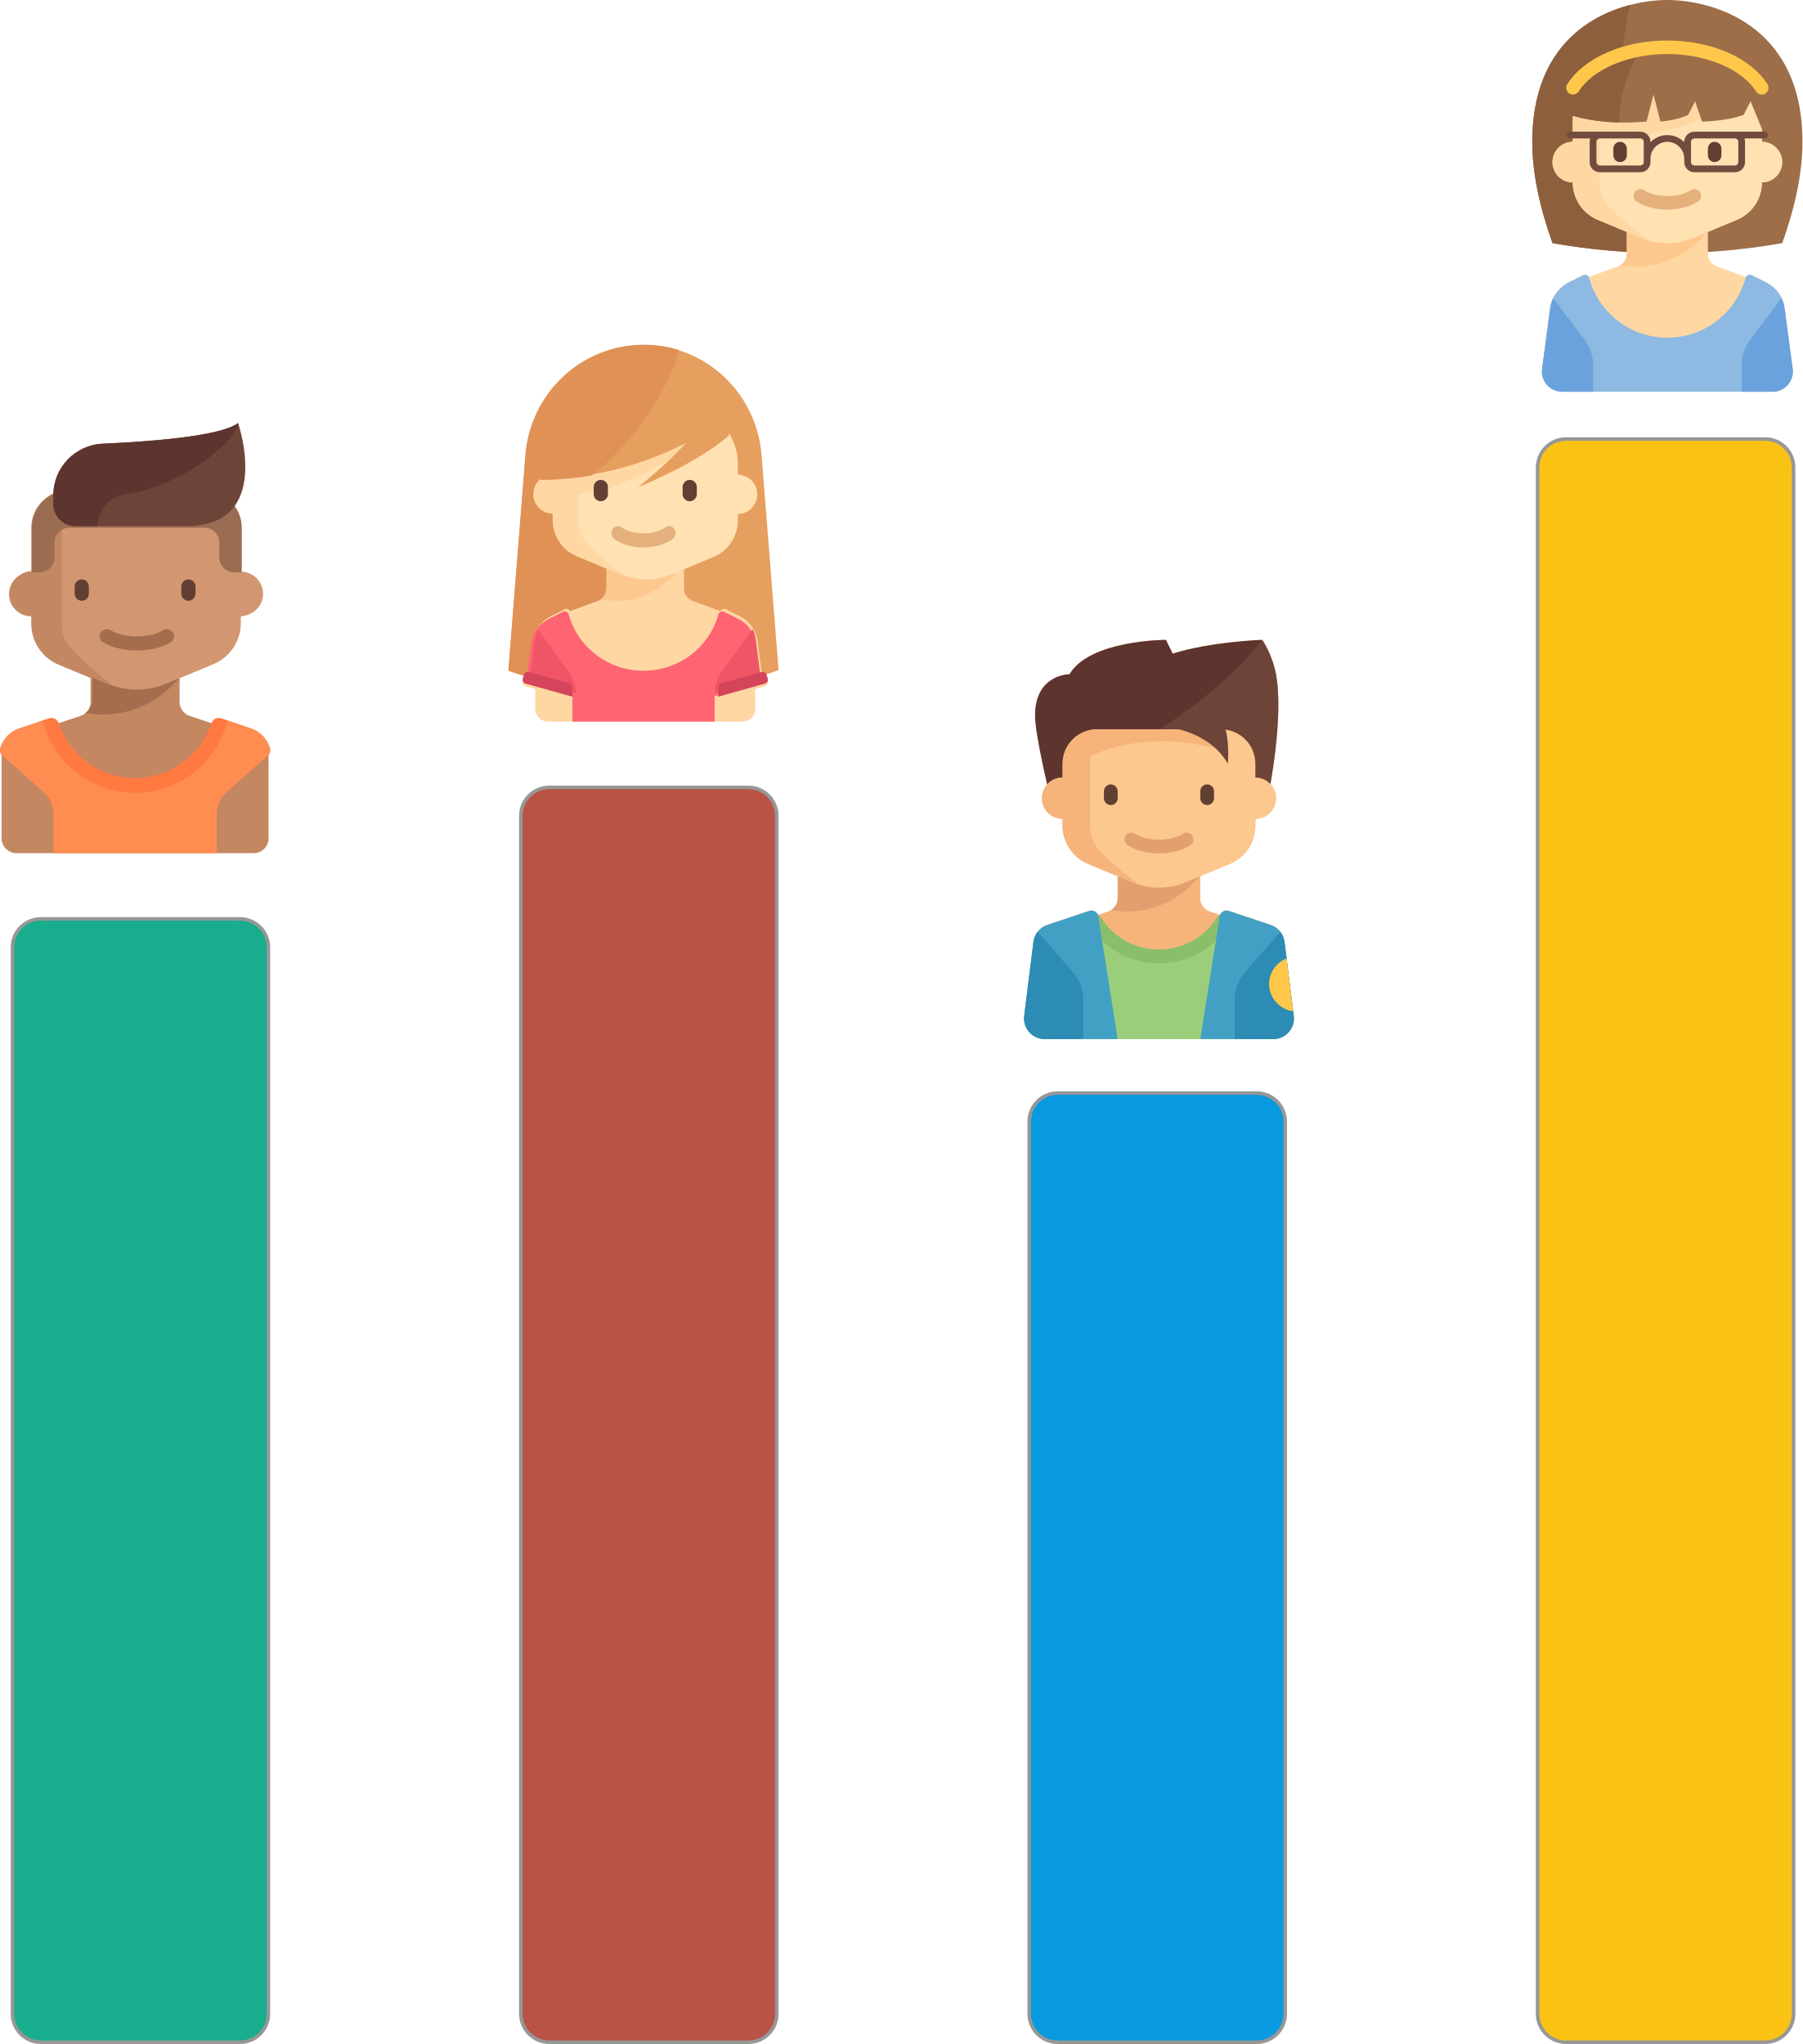
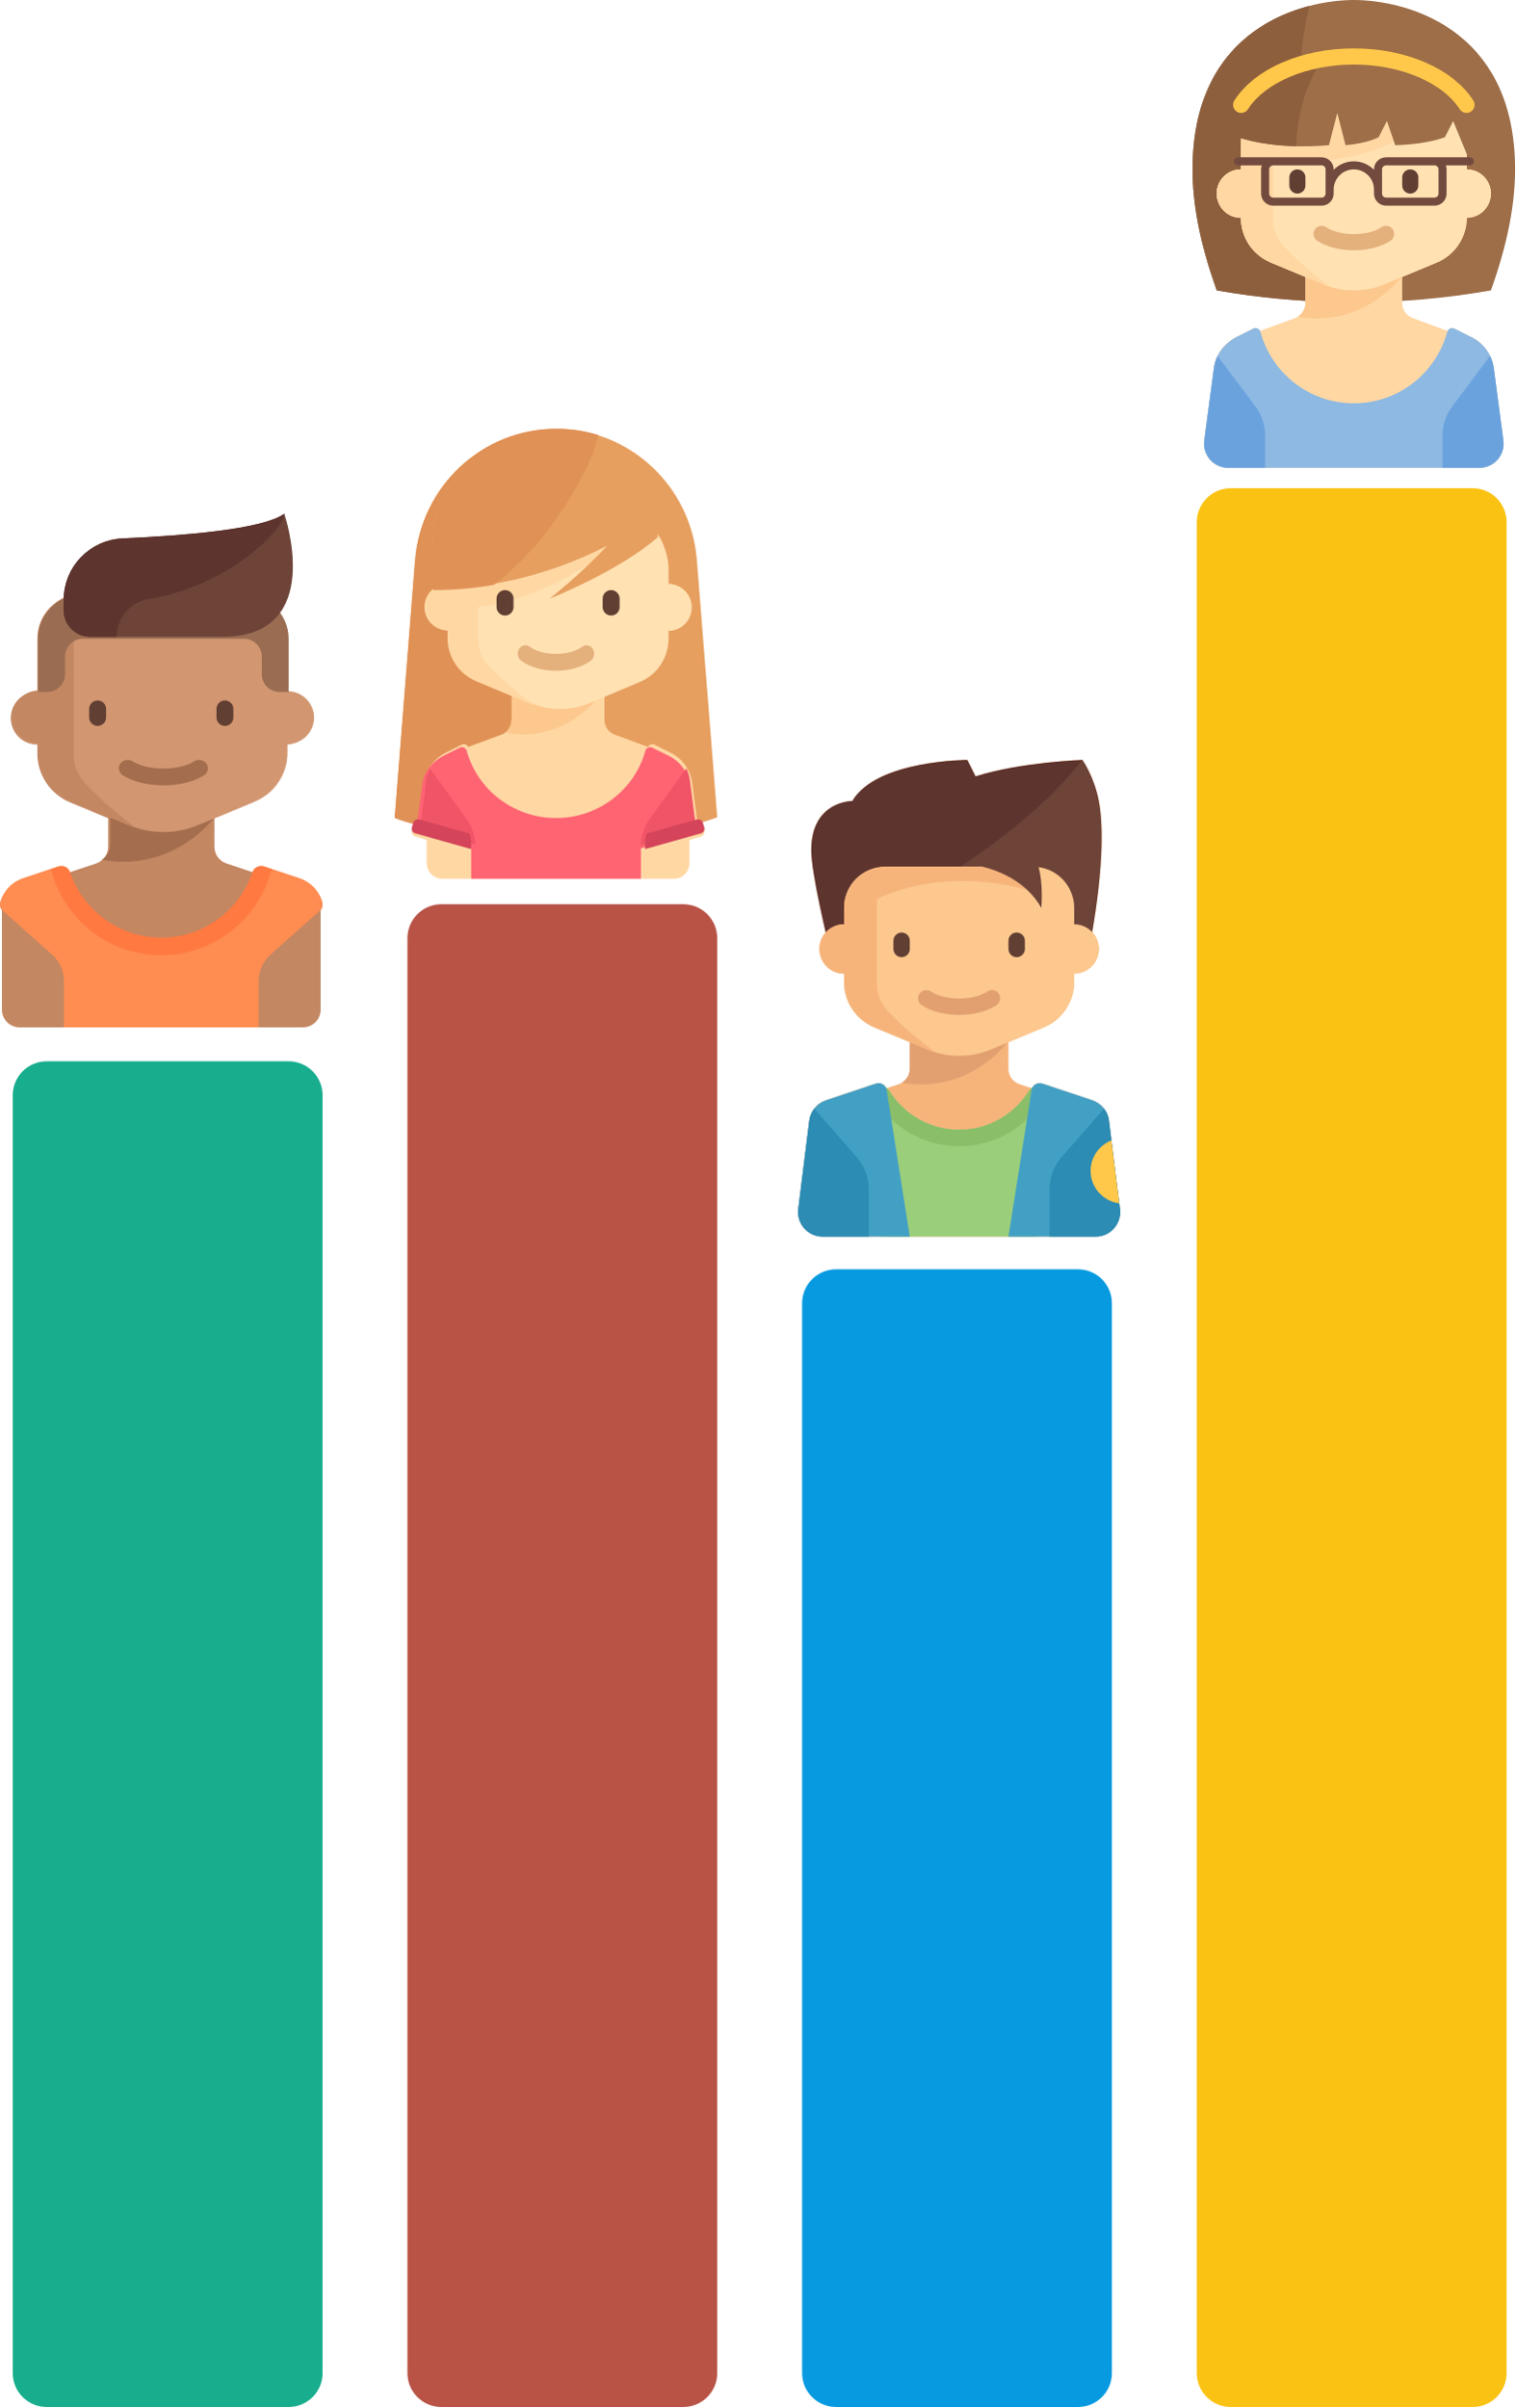
- <svg xmlns="http://www.w3.org/2000/svg" width="507px" height="575px" viewBox="0 0 507 575" version="1.1">
+ <svg xmlns="http://www.w3.org/2000/svg" width="357px" height="567px" viewBox="0 0 357 567" version="1.1">
  <g id="Page-1" stroke="none" stroke-width="1" fill="none" fill-rule="evenodd">
-     <g id="Home" transform="translate(-795, -449)">
-       <g id="graphic" transform="translate(795, 449)">
-         <g>
-           <g id="boy-12" transform="translate(0, 119)">
+     <g id="Home" transform="translate(-1035, -457)">
+       <g id="graphic" transform="translate(1035, 457)">
+         <g id="Group" transform="translate(0, 121)">
+           <g id="boy-12">
            <path d="M75.914,91.54 C75.141,88.972 73.162,86.9 70.56,86.034 L62.346,83.302 C61.29,82.951 60.134,83.485 59.754,84.521 L53.369,82.398 C51.665,81.831 50.516,80.24 50.516,78.448 L50.516,71.734 L59.502,67.998 C64.166,66.059 67.204,61.511 67.204,56.469 L67.204,54.388 C70.661,54.388 73.463,51.592 73.463,48.143 C73.463,44.694 70.661,41.898 67.204,41.898 L67.204,29.408 C67.204,23.66 62.535,19 56.774,19 L19.226,19 C13.465,19 8.796,23.66 8.796,29.408 L8.796,41.898 C5.339,41.898 2.537,44.694 2.537,48.143 C2.537,51.592 5.339,54.388 8.796,54.388 L8.796,56.469 C8.796,61.511 11.834,66.059 16.498,67.998 L25.484,71.735 L25.484,78.448 C25.484,80.24 24.335,81.831 22.631,82.398 L16.246,84.522 C15.866,83.486 14.71,82.951 13.654,83.302 L5.44,86.034 C2.838,86.9 0.858,88.973 0.086,91.54 C-0.111,92.196 0.037,92.899 0.451,93.428 L0.451,116.837 C0.451,119.136 2.319,121 4.624,121 L15.054,121 L60.946,121 L71.376,121 C73.681,121 75.549,119.136 75.549,116.837 L75.549,93.428 C75.963,92.899 76.111,92.196 75.914,91.54 Z" id="Path" fill="#C38762" />
            <path d="M51,71 L26.018,71 L26.018,77.888 C26.018,79.407 25.232,80.785 24,81.545 C41.416,84.632 51,71 51,71 Z" id="Path" fill="#A46D4D" />
            <path d="M75.913,91.389 C75.141,88.808 73.161,86.725 70.559,85.855 L62.346,83.109 C61.272,82.75 60.093,83.31 59.733,84.386 C56.683,93.502 48.116,100.077 38,100.077 C27.884,100.077 19.317,93.502 16.267,84.385 C15.907,83.309 14.728,82.749 13.654,83.108 L5.441,85.854 C2.839,86.724 0.859,88.808 0.087,91.388 C-0.147,92.171 0.1,93.024 0.709,93.567 L12.253,103.856 C14.035,105.445 15.054,107.722 15.054,110.113 L15.054,121 L60.946,121 L60.946,110.113 C60.946,107.722 61.965,105.445 63.747,103.857 L75.29,93.567 C75.9,93.024 76.147,92.171 75.913,91.389 Z" id="Path" fill="#FF8C51" />
            <path d="M62.107,83.107 C61.044,82.753 59.876,83.306 59.52,84.368 C56.5,93.373 48.017,99.867 38,99.867 C27.983,99.867 19.501,93.373 16.481,84.368 C16.124,83.306 14.956,82.753 13.894,83.107 L12,83.739 C14.946,95.377 25.453,104 38,104 C50.547,104 61.054,95.377 64,83.739 L62.107,83.107 Z" id="Path" fill="#FF7941" />
            <path d="M67.735,41.815 L67.735,29.37 C67.735,23.643 63.061,19 57.294,19 L19.706,19 C13.939,19 9.265,23.643 9.265,29.37 L9.265,41.815 C5.805,41.815 3,44.601 3,48.037 C3,51.474 5.805,54.259 9.265,54.259 L9.265,56.333 C9.265,61.357 12.306,65.888 16.975,67.821 L30.468,73.405 C33.013,74.458 35.743,75 38.5,75 C41.257,75 43.986,74.458 46.531,73.405 L60.025,67.82 C64.694,65.888 67.735,61.357 67.735,56.333 L67.735,54.259 C71.195,54.259 74,51.474 74,48.037 C74,44.601 71.195,41.815 67.735,41.815 Z" id="Path" fill="#D29771" />
            <path d="M19.944,63.386 C18.28,61.581 17.377,59.199 17.377,56.731 L17.377,19 C12.69,19.963 9.162,24.153 9.162,29.178 L9.162,41.644 C5.759,41.644 3,44.434 3,47.876 C3,51.318 5.759,54.109 9.162,54.109 L9.162,56.186 C9.162,61.218 12.153,65.757 16.745,67.693 L30.016,73.286 C30.666,73.56 31.328,73.796 32,74 C26.135,69.66 22.231,65.866 19.944,63.386 Z" id="Path" fill="#C38762" />
            <path d="M23,50 C21.9,50 21,49.1 21,48 L21,46 C21,44.9 21.9,44 23,44 C24.1,44 25,44.9 25,46 L25,48 C25,49.1 24.1,50 23,50 Z" id="Path" fill="#623F33" />
            <path d="M53,50 C51.9,50 51,49.1 51,48 L51,46 C51,44.9 51.9,44 53,44 C54.1,44 55,44.9 55,46 L55,48 C55,49.1 54.1,50 53,50 Z" id="Path" fill="#623F33" />
            <path d="M38.5,64 C34.767,64 31.274,63.133 28.919,61.621 C27.96,61.005 27.711,59.772 28.364,58.868 C29.015,57.964 30.323,57.729 31.281,58.344 C32.932,59.404 35.631,60.037 38.5,60.037 C41.369,60.037 44.068,59.404 45.719,58.344 C46.679,57.727 47.984,57.963 48.636,58.868 C49.289,59.772 49.04,61.005 48.081,61.621 C45.726,63.133 42.234,64 38.5,64 Z" id="Path" fill="#A46D4D" />
            <path d="M57.464,19 L19.536,19 C13.717,19 9,23.681 9,29.455 L9,42 L11.107,42 C13.435,42 15.321,40.128 15.321,37.818 L15.321,33.636 C15.321,31.327 17.208,29.455 19.536,29.455 L57.464,29.455 C59.792,29.455 61.679,31.327 61.679,33.636 L61.679,37.818 C61.679,40.128 63.565,42 65.893,42 L68,42 L68,29.455 C68,23.681 63.283,19 57.464,19 Z" id="Path" fill="#9A6C52" />
            <path d="M52.418,29 L21.236,29 C17.792,29 15,26.218 15,22.786 L15,20.302 C15,12.537 21.131,6.161 28.916,5.817 C42.57,5.213 62.04,3.711 66.969,0 C66.969,0 77.016,29 52.418,29 Z" id="Path" fill="#6E4439" />
            <path d="M34.982,20.114 C53.793,17.106 67,3.672 67,0 C62.069,3.711 42.587,5.213 28.925,5.817 C21.135,6.161 15,12.537 15,20.302 L15,22.786 C15,26.218 17.794,29 21.24,29 L27.48,29 C27.48,24.616 30.635,20.809 34.982,20.114 Z" id="Path" fill="#5E342E" />
          </g>
-           <g id="girl-3" transform="translate(143, 97)">
-             <path d="M76,91.509 C76,91.509 62.677,97 38,97 C13.324,97 0,91.509 0,91.509 L4.785,31.007 C6.171,13.496 20.625,0 37.993,0 L38.007,0 C55.375,0 69.829,13.496 71.214,31.007 L76,91.509 Z" id="Path" fill="#E69F5F" />
-             <path d="M48,1.462 C44.911,0.518 41.642,0 38.259,0 L38.245,0 C20.761,0 6.211,13.524 4.817,31.07 L0,91.697 C0,91.697 6.575,94.382 19.005,96 L48,1.462 Z" id="Path" fill="#E09156" />
-             <path d="M72.952,94.562 L72.604,93.366 C72.437,92.789 71.877,92.435 71.301,92.508 L70.087,83.359 C69.689,80.353 67.834,77.741 65.135,76.385 L61.214,74.414 C60.63,74.121 59.96,74.381 59.674,74.938 L51.913,72.068 C50.426,71.57 49.423,70.172 49.423,68.596 L49.423,62.695 L57.266,59.411 C61.337,57.706 63.988,53.709 63.988,49.277 L63.988,47.447 C67.005,47.447 69.45,44.989 69.45,41.957 C69.45,38.926 67.005,36.468 63.988,36.468 L63.988,32.809 C63.988,27.756 59.912,20 54.885,20 L22.115,20 C17.088,20 13.012,27.756 13.012,32.809 L13.012,36.468 C9.996,36.468 7.55,38.926 7.55,41.957 C7.55,44.989 9.996,47.447 13.012,47.447 L13.012,49.277 C13.012,53.709 15.663,57.706 19.734,59.411 L27.577,62.695 L27.577,68.597 C27.577,70.172 26.574,71.57 25.087,72.068 L17.327,74.938 C17.044,74.381 16.376,74.119 15.792,74.412 L12.216,76.209 C9.164,77.742 7.312,80.353 6.913,83.359 L5.699,92.509 C5.123,92.435 4.564,92.789 4.396,93.366 L4.048,94.562 C3.863,95.202 4.228,95.872 4.865,96.059 L7.55,96.846 L7.55,102.34 C7.55,104.361 9.181,106 11.191,106 L18.474,106 L58.526,106 L65.809,106 C67.819,106 69.45,104.361 69.45,102.34 L69.45,96.846 L72.135,96.059 C72.772,95.872 73.137,95.202 72.952,94.562 Z" id="Path" fill="#FFD7A3" />
-             <path d="M49,62 L27.718,62 L27.718,68.262 C27.718,69.643 27.05,70.895 26,71.586 C40.836,74.393 49,62 49,62 Z" id="Path" fill="#FDC88E" />
-             <path d="M64.529,36.56 L64.529,32.88 C64.529,27.799 60.447,20 55.412,20 L22.588,20 C17.553,20 13.471,27.799 13.471,32.88 L13.471,36.56 C10.449,36.56 8,39.031 8,42.08 C8,45.129 10.449,47.6 13.471,47.6 L13.471,49.44 C13.471,53.897 16.126,57.917 20.204,59.631 L31.986,64.585 C34.208,65.519 36.592,66 39,66 C41.407,66 43.791,65.519 46.013,64.585 L57.796,59.631 C61.874,57.917 64.529,53.897 64.529,49.44 L64.529,47.6 C67.551,47.6 70,45.129 70,42.08 C70,39.031 67.551,36.56 64.529,36.56 Z" id="Path" fill="#FFE1B2" />
-             <path d="M51,44 C49.9,44 49,43.1 49,42 L49,40 C49,38.9 49.9,38 51,38 C52.1,38 53,38.9 53,40 L53,42 C53,43.1 52.1,44 51,44 Z" id="Path" fill="#623F33" />
-             <path d="M38,57 C34.8,57 31.807,56.133 29.788,54.621 C28.966,54.005 28.752,52.772 29.312,51.868 C29.87,50.964 30.991,50.729 31.813,51.344 C33.228,52.404 35.541,53.037 38,53.037 C40.459,53.037 42.772,52.404 44.187,51.344 C45.011,50.727 46.129,50.963 46.688,51.868 C47.248,52.772 47.034,54.005 46.212,54.621 C44.194,56.133 41.2,57 38,57 Z" id="Path" fill="#E4B07B" />
-             <path d="M21.982,55.656 C20.51,54.068 19.713,51.971 19.713,49.798 L19.713,41.929 C29.617,41.174 42.988,34.567 51,28.246 L48.77,26 C48.77,26 32.652,36.516 12.448,36.516 L12.448,36.517 C9.439,36.517 7,38.973 7,42.003 C7,45.034 9.439,47.49 12.448,47.49 L12.448,49.319 C12.448,53.749 15.093,57.744 19.154,59.448 L30.888,64.372 C31.462,64.613 32.048,64.82 32.642,65 C27.456,61.18 24.004,57.84 21.982,55.656 Z" id="Path" fill="#FFD7A3" />
-             <path d="M71,94.582 L69.548,83.866 C69.15,80.927 67.299,78.374 64.605,77.048 L60.69,75.122 C60.026,74.795 59.252,75.169 59.057,75.874 C56.538,84.988 48.072,91.69 38.013,91.69 C27.952,91.69 19.485,84.984 16.968,75.867 C16.774,75.166 16.004,74.794 15.344,75.119 L11.774,76.875 C8.727,78.375 6.878,80.927 6.479,83.866 L5,94.786 C9.801,96.413 18.021,98.845 18.021,98.845 L18.021,106 L58.006,106 L58.006,98.845 L71,94.582 Z" id="Path" fill="#FF6473" />
-             <path d="M19,98 C18.888,95.76 18.163,93.595 16.854,91.793 L8.28,80 C7.866,80.879 7.575,81.815 7.448,82.799 L6,94 L19,98 Z" id="Path" fill="#F05467" />
-             <path d="M4.047,93.914 C3.867,94.507 4.221,95.129 4.837,95.302 L18,99 L18,97.732 C18,96.931 17.869,96.146 17.678,95.376 L5.823,92.045 C5.207,91.872 4.562,92.213 4.383,92.806 L4.047,93.914 Z" id="Path" fill="#D4445A" />
-             <path d="M58,98 C58.112,95.76 58.837,93.595 60.146,91.793 L68.72,80 C69.134,80.879 69.425,81.815 69.552,82.799 L71,94 L58,98 Z" id="Path" fill="#F05467" />
-             <path d="M72.953,93.914 C73.133,94.507 72.779,95.129 72.163,95.302 L59,99 L59,97.732 C59,96.931 59.131,96.146 59.322,95.376 L71.177,92.045 C71.792,91.872 72.437,92.213 72.617,92.806 L72.953,93.914 Z" id="Path" fill="#D4445A" />
-             <path d="M26,44 C24.9,44 24,43.1 24,42 L24,40 C24,38.9 24.9,38 26,38 C27.1,38 28,38.9 28,40 L28,42 C28,43.1 27.1,44 26,44 Z" id="Path" fill="#623F33" />
-             <path d="M9,25.64 L9.062,37.734 C26.355,37.734 40.692,32.359 50.098,27.519 C47.176,30.673 42.779,34.966 36.547,40 C36.547,40 52.861,33.547 62,25.532 L62,25.531 C62,13.64 52.31,4 40.356,4 L30.644,4 C18.647,4 8.939,13.707 9,25.64 Z" id="Path" fill="#E69F5F" />
-             <path d="M47,5.054 C44.898,4.371 42.657,4 40.328,4 L30.625,4 C18.639,4 8.939,13.783 9,25.811 L9.062,38 C14.1,38 18.885,37.537 23.372,36.763 C39.91,24.054 46.973,5.126 47,5.054 Z" id="Path" fill="#E09156" />
-           </g>
-           <g id="boy-18" transform="translate(288, 180)">
+           <rect id="Rectangle" fill="#17AD8D" fill-rule="nonzero" x="3" y="129" width="73" height="317" rx="8" />
+         </g>
+         <g id="Group-3" transform="translate(188, 179)">
+           <g id="boy-18" transform="translate(0, -0)">
            <path d="M75.91,105.777 L73.308,84.958 C73.03,82.738 71.503,80.875 69.38,80.167 L57.595,76.239 C56.596,75.906 55.545,76.433 55.18,77.37 L52.266,76.399 C50.684,75.871 49.618,74.392 49.618,72.725 L49.618,66.48 L57.959,63.004 C62.288,61.201 65.108,56.97 65.108,52.28 L65.108,50.344 C68.316,50.344 70.917,47.743 70.917,44.535 C70.917,43.004 70.324,41.612 69.356,40.575 C70.332,35.047 72.749,19.452 70.917,9.682 C69.828,3.873 67.045,0 67.045,0 C67.045,0 52.522,0.484 41.873,3.873 L39.936,0 C39.936,0 18.516,0 12.83,9.68 L12.828,9.682 C12.828,9.682 3.146,9.601 3.146,21.299 C3.146,25.581 5.535,36.273 6.56,40.666 C5.642,41.694 5.083,43.049 5.083,44.535 C5.083,47.743 7.684,50.344 10.892,50.344 L10.892,52.28 C10.892,56.97 13.712,61.201 18.041,63.004 L26.382,66.48 L26.382,72.725 C26.382,74.392 25.316,75.871 23.734,76.399 L20.82,77.37 C20.455,76.433 19.404,75.906 18.405,76.239 L6.62,80.167 C4.498,80.875 2.97,82.738 2.693,84.958 L0.09,105.777 C-0.343,109.243 2.36,112.306 5.854,112.306 L70.146,112.306 C73.64,112.306 76.343,109.243 75.91,105.777 Z" id="Path" fill="#F6B47B" />
            <path d="M19.605,112.306 L56.395,112.306 L56.395,76.596 C55.568,76.846 54.83,77.368 54.345,78.133 C50.912,83.541 44.88,87.134 38,87.134 C31.12,87.134 25.088,83.541 21.655,78.133 C21.17,77.368 20.432,76.846 19.605,76.596 L19.605,112.306 Z" id="Path" fill="#9BCE7A" />
            <path d="M26.382,66.318 L26.382,72.725 C26.382,74.103 25.652,75.351 24.506,76.041 C39.937,78.707 48.756,67.376 49.558,66.318 L26.382,66.318 L26.382,66.318 Z" id="Path" fill="#E2A071" />
            <path d="M7.019,42.599 L67.045,0 C67.045,0 69.828,3.873 70.917,9.682 C73.174,21.719 68.981,42.599 68.981,42.599 L7.019,42.599 Z" id="Path" fill="#6E4439" />
            <path d="M39.936,0 C39.936,0 18.516,0 12.83,9.68 L12.828,9.682 C12.828,9.682 3.146,9.601 3.146,21.299 C3.146,26.752 7.019,42.599 7.019,42.599 C7.019,42.599 48.247,24.284 67.045,0 C67.045,0 52.522,0.484 41.873,3.873 L39.936,0 Z" id="Path" fill="#5E342E" />
            <path d="M65.108,38.726 L65.108,34.854 C65.108,29.506 60.774,25.172 55.427,25.172 L20.573,25.172 C15.226,25.172 10.892,29.507 10.892,34.854 L10.892,38.726 C7.684,38.726 5.083,41.327 5.083,44.535 C5.083,47.743 7.684,50.344 10.892,50.344 L10.892,52.28 C10.892,56.97 13.712,61.201 18.041,63.004 L30.552,68.218 C32.912,69.201 35.443,69.707 38,69.707 C40.556,69.707 43.087,69.201 45.447,68.218 L57.959,63.004 C62.288,61.201 65.108,56.97 65.108,52.28 L65.108,50.344 C68.316,50.344 70.917,47.743 70.917,44.535 C70.917,41.327 68.316,38.726 65.108,38.726 Z" id="Path" fill="#FDC88E" />
            <path d="M24.446,46.471 C23.381,46.471 22.51,45.6 22.51,44.535 L22.51,42.599 C22.51,41.534 23.381,40.662 24.446,40.662 C25.511,40.662 26.382,41.534 26.382,42.599 L26.382,44.535 C26.382,45.6 25.511,46.471 24.446,46.471 Z" id="Path" fill="#623F33" />
            <path d="M51.554,46.471 C50.489,46.471 49.618,45.6 49.618,44.535 L49.618,42.599 C49.618,41.534 50.489,40.662 51.554,40.662 C52.619,40.662 53.49,41.534 53.49,42.599 L53.49,44.535 C53.49,45.6 52.619,46.471 51.554,46.471 Z" id="Path" fill="#623F33" />
            <path d="M38,60.078 C34.557,60.078 31.337,59.231 29.166,57.754 C28.282,57.152 28.052,55.948 28.654,55.064 C29.254,54.181 30.46,53.951 31.344,54.553 C32.866,55.588 35.355,56.206 38,56.206 C40.645,56.206 43.134,55.588 44.656,54.553 C45.542,53.949 46.745,54.18 47.346,55.064 C47.948,55.948 47.718,57.152 46.834,57.754 C44.663,59.231 41.443,60.078 38,60.078 Z" id="Path" fill="#E2A071" />
            <path d="M55.427,30.981 L55.427,25.172 L20.573,25.172 C19.908,25.172 19.261,25.242 18.637,25.374 L18.637,25.367 C14.218,26.265 10.892,30.17 10.892,34.854 L10.892,38.726 C7.684,38.726 5.083,41.327 5.083,44.535 C5.083,47.743 7.684,50.344 10.892,50.344 L10.892,52.28 C10.892,56.971 13.712,61.201 18.041,63.005 L30.552,68.218 C31.164,68.473 31.789,68.693 32.422,68.883 C26.893,64.838 23.213,61.302 21.056,58.991 C19.487,57.308 18.637,55.089 18.637,52.788 L18.637,32.73 C24.739,29.909 37.742,25.847 55.427,30.981 Z" id="Path" fill="#F6B47B" />
            <path d="M58.772,76.631 C57.126,76.082 55.275,76.668 54.345,78.133 C50.912,83.541 44.88,87.134 38,87.134 C31.12,87.134 25.088,83.541 21.655,78.133 C20.725,76.668 18.874,76.082 17.228,76.631 L16.602,76.839 C20.135,85.166 28.385,91.006 38,91.006 C47.615,91.006 55.865,85.166 59.398,76.84 L58.772,76.631 Z" id="Path" fill="#8ABE69" />
            <path d="M26.382,112.306 L20.93,77.774 C20.743,76.592 19.54,75.861 18.405,76.239 L6.62,80.167 C4.497,80.875 2.97,82.738 2.692,84.958 L0.09,105.777 C-0.343,109.244 2.36,112.306 5.854,112.306 L26.382,112.306 Z" id="Path" fill="#43A0C5" />
            <path d="M49.618,112.306 L55.07,77.774 C55.257,76.592 56.46,75.861 57.595,76.239 L69.38,80.167 C71.503,80.875 73.03,82.738 73.308,84.958 L75.91,105.777 C76.343,109.244 73.64,112.306 70.146,112.306 L49.618,112.306 Z" id="Path" fill="#43A0C5" />
            <path d="M72.139,82.141 C72.759,82.946 73.177,83.909 73.308,84.957 L75.91,105.776 C76.344,109.243 73.64,112.306 70.146,112.306 L59.299,112.306 L59.299,101.18 C59.299,98.366 60.321,95.648 62.174,93.53 L72.139,82.141 Z" id="Path" fill="#2C8CB3" />
            <path d="M75.746,104.462 C71.936,103.975 68.981,100.757 68.981,96.815 C68.981,93.541 71.019,90.756 73.891,89.623 L75.746,104.462 Z" id="Path" fill="#FFC84A" />
            <path d="M41.385,24.688 C47.309,25.747 53.871,28.687 57.363,34.854 C57.363,34.854 57.941,29.202 56.563,24.688 L41.385,24.688 Z" id="Path" fill="#6E4439" />
            <path d="M3.861,82.141 C3.241,82.946 2.824,83.909 2.692,84.957 L0.09,105.776 C-0.343,109.243 2.36,112.306 5.854,112.306 L16.701,112.306 L16.701,101.18 C16.701,98.366 15.679,95.648 13.826,93.53 L3.861,82.141 Z" id="Path" fill="#2C8CB3" />
          </g>
-           <g id="girl-13" transform="translate(431, 0)">
+           <rect id="Rectangle-Copy-2" fill="#079AE0" fill-rule="nonzero" x="1" y="120" width="73" height="268" rx="8" />
+         </g>
+         <g id="Group-4" transform="translate(281, 0)">
+           <g id="girl-13">
            <path d="M38,0 C26.256,0 0,6.231 0,39.9 C0,47.896 1.683,57.207 5.7,68.4 C27.068,72.171 48.932,72.171 70.3,68.4 C74.317,57.207 76,47.896 76,39.9 C76,6.231 49.744,0 38,0 Z" id="Path" fill="#9D6E48" />
            <path d="M0,39.9 C0,47.896 1.683,57.207 5.7,68.4 C15.224,70.081 24.846,70.969 34.479,71.151 C34.479,71.151 19.396,35.229 27.533,1.393 C15.11,4.612 0,14.356 0,39.9 Z" id="Path" fill="#8D5F3D" />
            <path d="M73.24,103.747 L70.965,86.69 C70.549,83.569 68.614,80.857 65.797,79.449 L61.705,77.402 C61.095,77.097 60.396,77.368 60.098,77.946 L51.998,74.966 C50.447,74.449 49.4,72.997 49.4,71.361 L49.4,65.233 L57.584,61.823 C61.833,60.053 64.6,55.902 64.6,51.3 C67.748,51.3 70.3,48.748 70.3,45.6 C70.3,42.452 67.748,39.9 64.6,39.9 L64.6,34.2 C64.6,28.953 60.347,24.7 55.1,24.7 L20.9,24.7 C15.653,24.7 11.4,28.953 11.4,34.2 L11.4,39.9 C8.252,39.9 5.7,42.452 5.7,45.6 C5.7,48.748 8.252,51.3 11.4,51.3 C11.4,55.902 14.167,60.053 18.415,61.823 L26.6,65.233 L26.6,71.361 C26.6,72.997 25.553,74.449 24.002,74.966 L15.903,77.946 C15.608,77.367 14.91,77.095 14.302,77.399 L10.569,79.265 C7.385,80.858 5.451,83.569 5.035,86.69 L4.943,87.381 L4.943,87.381 L2.76,103.747 C2.305,107.164 4.963,110.2 8.411,110.2 L67.59,110.2 C71.037,110.2 73.695,107.164 73.24,103.747 Z" id="Path" fill="#FFD7A3" />
            <path d="M26.6,65.075 L26.6,71.361 C26.6,72.713 25.883,73.939 24.759,74.615 C39.9,77.231 48.554,66.112 49.341,65.075 L26.6,65.075 L26.6,65.075 Z" id="Path" fill="#FDC88E" />
            <path d="M64.6,39.9 L64.6,34.2 C64.6,28.953 60.347,24.7 55.1,24.7 L20.9,24.7 C15.653,24.7 11.4,28.953 11.4,34.2 L11.4,39.9 C8.252,39.9 5.7,42.452 5.7,45.6 C5.7,48.748 8.252,51.3 11.4,51.3 C11.4,55.902 14.167,60.053 18.415,61.823 L30.692,66.938 C33.008,67.903 35.491,68.4 38,68.4 C40.508,68.4 42.992,67.903 45.307,66.938 L57.585,61.823 C61.833,60.053 64.6,55.902 64.6,51.3 C67.748,51.3 70.3,48.748 70.3,45.6 C70.3,42.452 67.748,39.9 64.6,39.9 Z" id="Path" fill="#FFE1B2" />
            <path d="M24.7,45.6 C23.655,45.6 22.8,44.745 22.8,43.7 L22.8,41.8 C22.8,40.755 23.655,39.9 24.7,39.9 C25.745,39.9 26.6,40.755 26.6,41.8 L26.6,43.7 C26.6,44.745 25.745,45.6 24.7,45.6 Z" id="Path" fill="#623F33" />
            <path d="M51.3,45.6 C50.255,45.6 49.4,44.745 49.4,43.7 L49.4,41.8 C49.4,40.755 50.255,39.9 51.3,39.9 C52.345,39.9 53.2,40.755 53.2,41.8 L53.2,43.7 C53.2,44.745 52.345,45.6 51.3,45.6 Z" id="Path" fill="#623F33" />
            <path d="M38,58.952 C34.622,58.952 31.462,58.121 29.331,56.671 C28.464,56.081 28.238,54.899 28.829,54.031 C29.418,53.165 30.601,52.939 31.469,53.53 C32.962,54.545 35.404,55.152 38,55.152 C40.596,55.152 43.038,54.545 44.531,53.53 C45.401,52.938 46.581,53.164 47.171,54.031 C47.761,54.899 47.536,56.081 46.669,56.671 C44.538,58.121 41.378,58.952 38,58.952 Z" id="Path" fill="#E4B07B" />
            <path d="M11.4,39.9 C8.252,39.9 5.7,42.452 5.7,45.6 C5.7,48.748 8.252,51.3 11.4,51.3 C11.4,55.902 14.167,60.053 18.415,61.823 L30.692,66.938 C31.293,67.189 31.906,67.404 32.527,67.591 C27.101,63.622 23.49,60.153 21.374,57.884 C19.834,56.234 19,54.055 19,51.798 L19,38.043 C24.851,38.227 37.465,38.708 48.212,32.963 L48.212,25.65 L11.4,25.65 L11.4,39.9 Z" id="Path" fill="#FFD7A3" />
            <path d="M65.797,79.449 L61.705,77.402 C61.011,77.056 60.202,77.453 59.998,78.201 C57.365,87.882 48.515,95.001 38,95.001 C27.482,95.001 18.63,87.878 15.999,78.194 C15.797,77.449 14.991,77.054 14.302,77.399 L10.57,79.265 C7.385,80.858 5.451,83.569 5.035,86.69 L2.761,103.746 C2.305,107.164 4.964,110.2 8.411,110.2 L67.59,110.2 C71.037,110.2 73.696,107.164 73.24,103.746 L70.965,86.69 C70.549,83.569 68.614,80.857 65.797,79.449 Z" id="Path" fill="#8DB9E2" />
            <path d="M5.9,83.867 C5.47,84.754 5.167,85.698 5.035,86.69 L2.76,103.747 C2.305,107.164 4.963,110.2 8.41,110.2 L17.1,110.2 L17.1,102.6 C17.1,100.133 16.3,97.733 14.82,95.76 L5.9,83.867 Z" id="Path" fill="#6AA2DE" />
            <path d="M70.1,83.867 C70.53,84.754 70.833,85.698 70.965,86.69 L73.24,103.747 C73.695,107.164 71.037,110.2 67.59,110.2 L58.9,110.2 L58.9,102.6 C58.9,100.133 59.7,97.733 61.18,95.76 L70.1,83.867 Z" id="Path" fill="#6AA2DE" />
            <path d="M10.688,24.938 L10.688,32.3 C10.688,32.3 18.613,35.388 32.147,34.2 L34.098,26.6 L36.049,34.2 C41.414,33.725 43.852,32.3 43.852,32.3 L45.803,28.5 L47.754,34.2 C47.754,34.2 54.745,34.121 59.46,32.3 L61.41,28.5 L65.312,38 L65.312,24.462 C65.312,24.462 57.265,13.062 37.269,13.062 C17.353,13.062 10.688,24.938 10.688,24.938 Z" id="Path" fill="#9D6E48" />
            <path d="M31.208,13.457 C15.977,15.515 10.688,24.938 10.688,24.938 L10.688,32.3 C10.688,32.3 15.664,34.225 24.438,34.445 C24.438,34.445 24.354,21.909 31.208,13.457 Z" id="Path" fill="#8D5F3D" />
            <path d="M64.55,26.6 C63.922,26.6 63.308,26.288 62.945,25.721 C58.941,19.429 48.917,15.2 38,15.2 C27.083,15.2 17.059,19.429 13.055,25.721 C12.493,26.604 11.317,26.864 10.432,26.303 C9.547,25.739 9.286,24.565 9.849,23.679 C14.596,16.221 25.646,11.4 38,11.4 C50.354,11.4 61.404,16.221 66.151,23.679 C66.714,24.565 66.453,25.739 65.568,26.303 C65.252,26.504 64.899,26.6 64.55,26.6 Z" id="Path" fill="#FFC84A" />
            <path d="M65.312,37.05 L45.6,37.05 C44.028,37.05 42.75,38.328 42.75,39.9 L42.75,40.003 C41.542,38.768 39.859,38 38,38 C36.141,38 34.458,38.768 33.25,40.003 L33.25,39.9 C33.25,38.328 31.972,37.05 30.4,37.05 L10.688,37.05 C10.163,37.05 9.738,37.475 9.738,38 C9.738,38.525 10.163,38.95 10.688,38.95 L16.316,38.95 C16.211,39.248 16.15,39.567 16.15,39.9 L16.15,45.6 C16.15,47.172 17.428,48.45 19,48.45 L30.4,48.45 C31.972,48.45 33.25,47.172 33.25,45.6 L33.25,44.65 C33.25,42.031 35.381,39.9 38,39.9 C40.619,39.9 42.75,42.031 42.75,44.65 L42.75,45.6 C42.75,47.172 44.028,48.45 45.6,48.45 L57,48.45 C58.572,48.45 59.85,47.172 59.85,45.6 L59.85,39.9 C59.85,39.567 59.789,39.248 59.684,38.95 L65.312,38.95 C65.837,38.95 66.263,38.525 66.263,38 C66.263,37.475 65.837,37.05 65.312,37.05 Z M31.35,45.6 C31.35,46.123 30.924,46.55 30.4,46.55 L19,46.55 C18.476,46.55 18.05,46.123 18.05,45.6 L18.05,39.9 C18.05,39.377 18.476,38.95 19,38.95 L30.4,38.95 C30.924,38.95 31.35,39.377 31.35,39.9 L31.35,45.6 Z M57.95,39.9 L57.95,45.6 C57.95,46.123 57.524,46.55 57,46.55 L45.6,46.55 C45.076,46.55 44.65,46.123 44.65,45.6 L44.65,39.9 C44.65,39.377 45.076,38.95 45.6,38.95 L57,38.95 C57.524,38.95 57.95,39.377 57.95,39.9 Z" id="Shape" fill="#734A3E" fill-rule="nonzero" />
          </g>
+           <g id="Rectangle-Copy-4" transform="translate(1, 115)" fill="#FAC314" fill-rule="nonzero">
+             <rect id="Rectangle-Copy-3" x="0" y="0" width="73" height="452" rx="8" />
+           </g>
        </g>
-         <rect id="Rectangle" stroke="#979797" fill="#17AD8D" fill-rule="nonzero" x="3.5" y="258.5" width="72" height="316" rx="8" />
-         <rect id="Rectangle-Copy" stroke="#979797" fill="#B85346" fill-rule="nonzero" x="146.5" y="221.5" width="72" height="353" rx="8" />
-         <rect id="Rectangle-Copy-2" stroke="#979797" fill="#079AE0" fill-rule="nonzero" x="289.5" y="307.5" width="72" height="267" rx="8" />
-         <rect id="Rectangle-Copy-3" stroke="#979797" fill="#FAC314" fill-rule="nonzero" x="432.5" y="123.5" width="72" height="451" rx="8" />
+         <g id="Group-2" transform="translate(93, 101)">
+           <g id="girl-3">
+             <path d="M76,91.509 C76,91.509 62.677,97 38,97 C13.324,97 0,91.509 0,91.509 L4.785,31.007 C6.171,13.496 20.625,0 37.993,0 L38.007,0 C55.375,0 69.829,13.496 71.214,31.007 L76,91.509 Z" id="Path" fill="#E69F5F" />
+             <path d="M48,1.462 C44.911,0.518 41.642,0 38.259,0 L38.245,0 C20.761,0 6.211,13.524 4.817,31.07 L0,91.697 C0,91.697 6.575,94.382 19.005,96 L48,1.462 Z" id="Path" fill="#E09156" />
+             <path d="M72.952,94.562 L72.604,93.366 C72.437,92.789 71.877,92.435 71.301,92.508 L70.087,83.359 C69.689,80.353 67.834,77.741 65.135,76.385 L61.214,74.414 C60.63,74.121 59.96,74.381 59.674,74.938 L51.913,72.068 C50.426,71.57 49.423,70.172 49.423,68.596 L49.423,62.695 L57.266,59.411 C61.337,57.706 63.988,53.709 63.988,49.277 L63.988,47.447 C67.005,47.447 69.45,44.989 69.45,41.957 C69.45,38.926 67.005,36.468 63.988,36.468 L63.988,32.809 C63.988,27.756 59.912,20 54.885,20 L22.115,20 C17.088,20 13.012,27.756 13.012,32.809 L13.012,36.468 C9.996,36.468 7.55,38.926 7.55,41.957 C7.55,44.989 9.996,47.447 13.012,47.447 L13.012,49.277 C13.012,53.709 15.663,57.706 19.734,59.411 L27.577,62.695 L27.577,68.597 C27.577,70.172 26.574,71.57 25.087,72.068 L17.327,74.938 C17.044,74.381 16.376,74.119 15.792,74.412 L12.216,76.209 C9.164,77.742 7.312,80.353 6.913,83.359 L5.699,92.509 C5.123,92.435 4.564,92.789 4.396,93.366 L4.048,94.562 C3.863,95.202 4.228,95.872 4.865,96.059 L7.55,96.846 L7.55,102.34 C7.55,104.361 9.181,106 11.191,106 L18.474,106 L58.526,106 L65.809,106 C67.819,106 69.45,104.361 69.45,102.34 L69.45,96.846 L72.135,96.059 C72.772,95.872 73.137,95.202 72.952,94.562 Z" id="Path" fill="#FFD7A3" />
+             <path d="M49,62 L27.718,62 L27.718,68.262 C27.718,69.643 27.05,70.895 26,71.586 C40.836,74.393 49,62 49,62 Z" id="Path" fill="#FDC88E" />
+             <path d="M64.529,36.56 L64.529,32.88 C64.529,27.799 60.447,20 55.412,20 L22.588,20 C17.553,20 13.471,27.799 13.471,32.88 L13.471,36.56 C10.449,36.56 8,39.031 8,42.08 C8,45.129 10.449,47.6 13.471,47.6 L13.471,49.44 C13.471,53.897 16.126,57.917 20.204,59.631 L31.986,64.585 C34.208,65.519 36.592,66 39,66 C41.407,66 43.791,65.519 46.013,64.585 L57.796,59.631 C61.874,57.917 64.529,53.897 64.529,49.44 L64.529,47.6 C67.551,47.6 70,45.129 70,42.08 C70,39.031 67.551,36.56 64.529,36.56 Z" id="Path" fill="#FFE1B2" />
+             <path d="M51,44 C49.9,44 49,43.1 49,42 L49,40 C49,38.9 49.9,38 51,38 C52.1,38 53,38.9 53,40 L53,42 C53,43.1 52.1,44 51,44 Z" id="Path" fill="#623F33" />
+             <path d="M38,57 C34.8,57 31.807,56.133 29.788,54.621 C28.966,54.005 28.752,52.772 29.312,51.868 C29.87,50.964 30.991,50.729 31.813,51.344 C33.228,52.404 35.541,53.037 38,53.037 C40.459,53.037 42.772,52.404 44.187,51.344 C45.011,50.727 46.129,50.963 46.688,51.868 C47.248,52.772 47.034,54.005 46.212,54.621 C44.194,56.133 41.2,57 38,57 Z" id="Path" fill="#E4B07B" />
+             <path d="M21.982,55.656 C20.51,54.068 19.713,51.971 19.713,49.798 L19.713,41.929 C29.617,41.174 42.988,34.567 51,28.246 L48.77,26 C48.77,26 32.652,36.516 12.448,36.516 L12.448,36.517 C9.439,36.517 7,38.973 7,42.003 C7,45.034 9.439,47.49 12.448,47.49 L12.448,49.319 C12.448,53.749 15.093,57.744 19.154,59.448 L30.888,64.372 C31.462,64.613 32.048,64.82 32.642,65 C27.456,61.18 24.004,57.84 21.982,55.656 Z" id="Path" fill="#FFD7A3" />
+             <path d="M71,94.582 L69.548,83.866 C69.15,80.927 67.299,78.374 64.605,77.048 L60.69,75.122 C60.026,74.795 59.252,75.169 59.057,75.874 C56.538,84.988 48.072,91.69 38.013,91.69 C27.952,91.69 19.485,84.984 16.968,75.867 C16.774,75.166 16.004,74.794 15.344,75.119 L11.774,76.875 C8.727,78.375 6.878,80.927 6.479,83.866 L5,94.786 C9.801,96.413 18.021,98.845 18.021,98.845 L18.021,106 L58.006,106 L58.006,98.845 L71,94.582 Z" id="Path" fill="#FF6473" />
+             <path d="M19,98 C18.888,95.76 18.163,93.595 16.854,91.793 L8.28,80 C7.866,80.879 7.575,81.815 7.448,82.799 L6,94 L19,98 Z" id="Path" fill="#F05467" />
+             <path d="M4.047,93.914 C3.867,94.507 4.221,95.129 4.837,95.302 L18,99 L18,97.732 C18,96.931 17.869,96.146 17.678,95.376 L5.823,92.045 C5.207,91.872 4.562,92.213 4.383,92.806 L4.047,93.914 Z" id="Path" fill="#D4445A" />
+             <path d="M58,98 C58.112,95.76 58.837,93.595 60.146,91.793 L68.72,80 C69.134,80.879 69.425,81.815 69.552,82.799 L71,94 L58,98 Z" id="Path" fill="#F05467" />
+             <path d="M72.953,93.914 C73.133,94.507 72.779,95.129 72.163,95.302 L59,99 L59,97.732 C59,96.931 59.131,96.146 59.322,95.376 L71.177,92.045 C71.792,91.872 72.437,92.213 72.617,92.806 L72.953,93.914 Z" id="Path" fill="#D4445A" />
+             <path d="M26,44 C24.9,44 24,43.1 24,42 L24,40 C24,38.9 24.9,38 26,38 C27.1,38 28,38.9 28,40 L28,42 C28,43.1 27.1,44 26,44 Z" id="Path" fill="#623F33" />
+             <path d="M9,25.64 L9.062,37.734 C26.355,37.734 40.692,32.359 50.098,27.519 C47.176,30.673 42.779,34.966 36.547,40 C36.547,40 52.861,33.547 62,25.532 L62,25.531 C62,13.64 52.31,4 40.356,4 L30.644,4 C18.647,4 8.939,13.707 9,25.64 Z" id="Path" fill="#E69F5F" />
+             <path d="M47,5.054 C44.898,4.371 42.657,4 40.328,4 L30.625,4 C18.639,4 8.939,13.783 9,25.811 L9.062,38 C14.1,38 18.885,37.537 23.372,36.763 C39.91,24.054 46.973,5.126 47,5.054 Z" id="Path" fill="#E09156" />
+           </g>
+           <rect id="Rectangle-Copy" fill="#B85346" fill-rule="nonzero" x="3" y="112" width="73" height="354" rx="8" />
+         </g>
      </g>
    </g>
  </g>
</svg>
